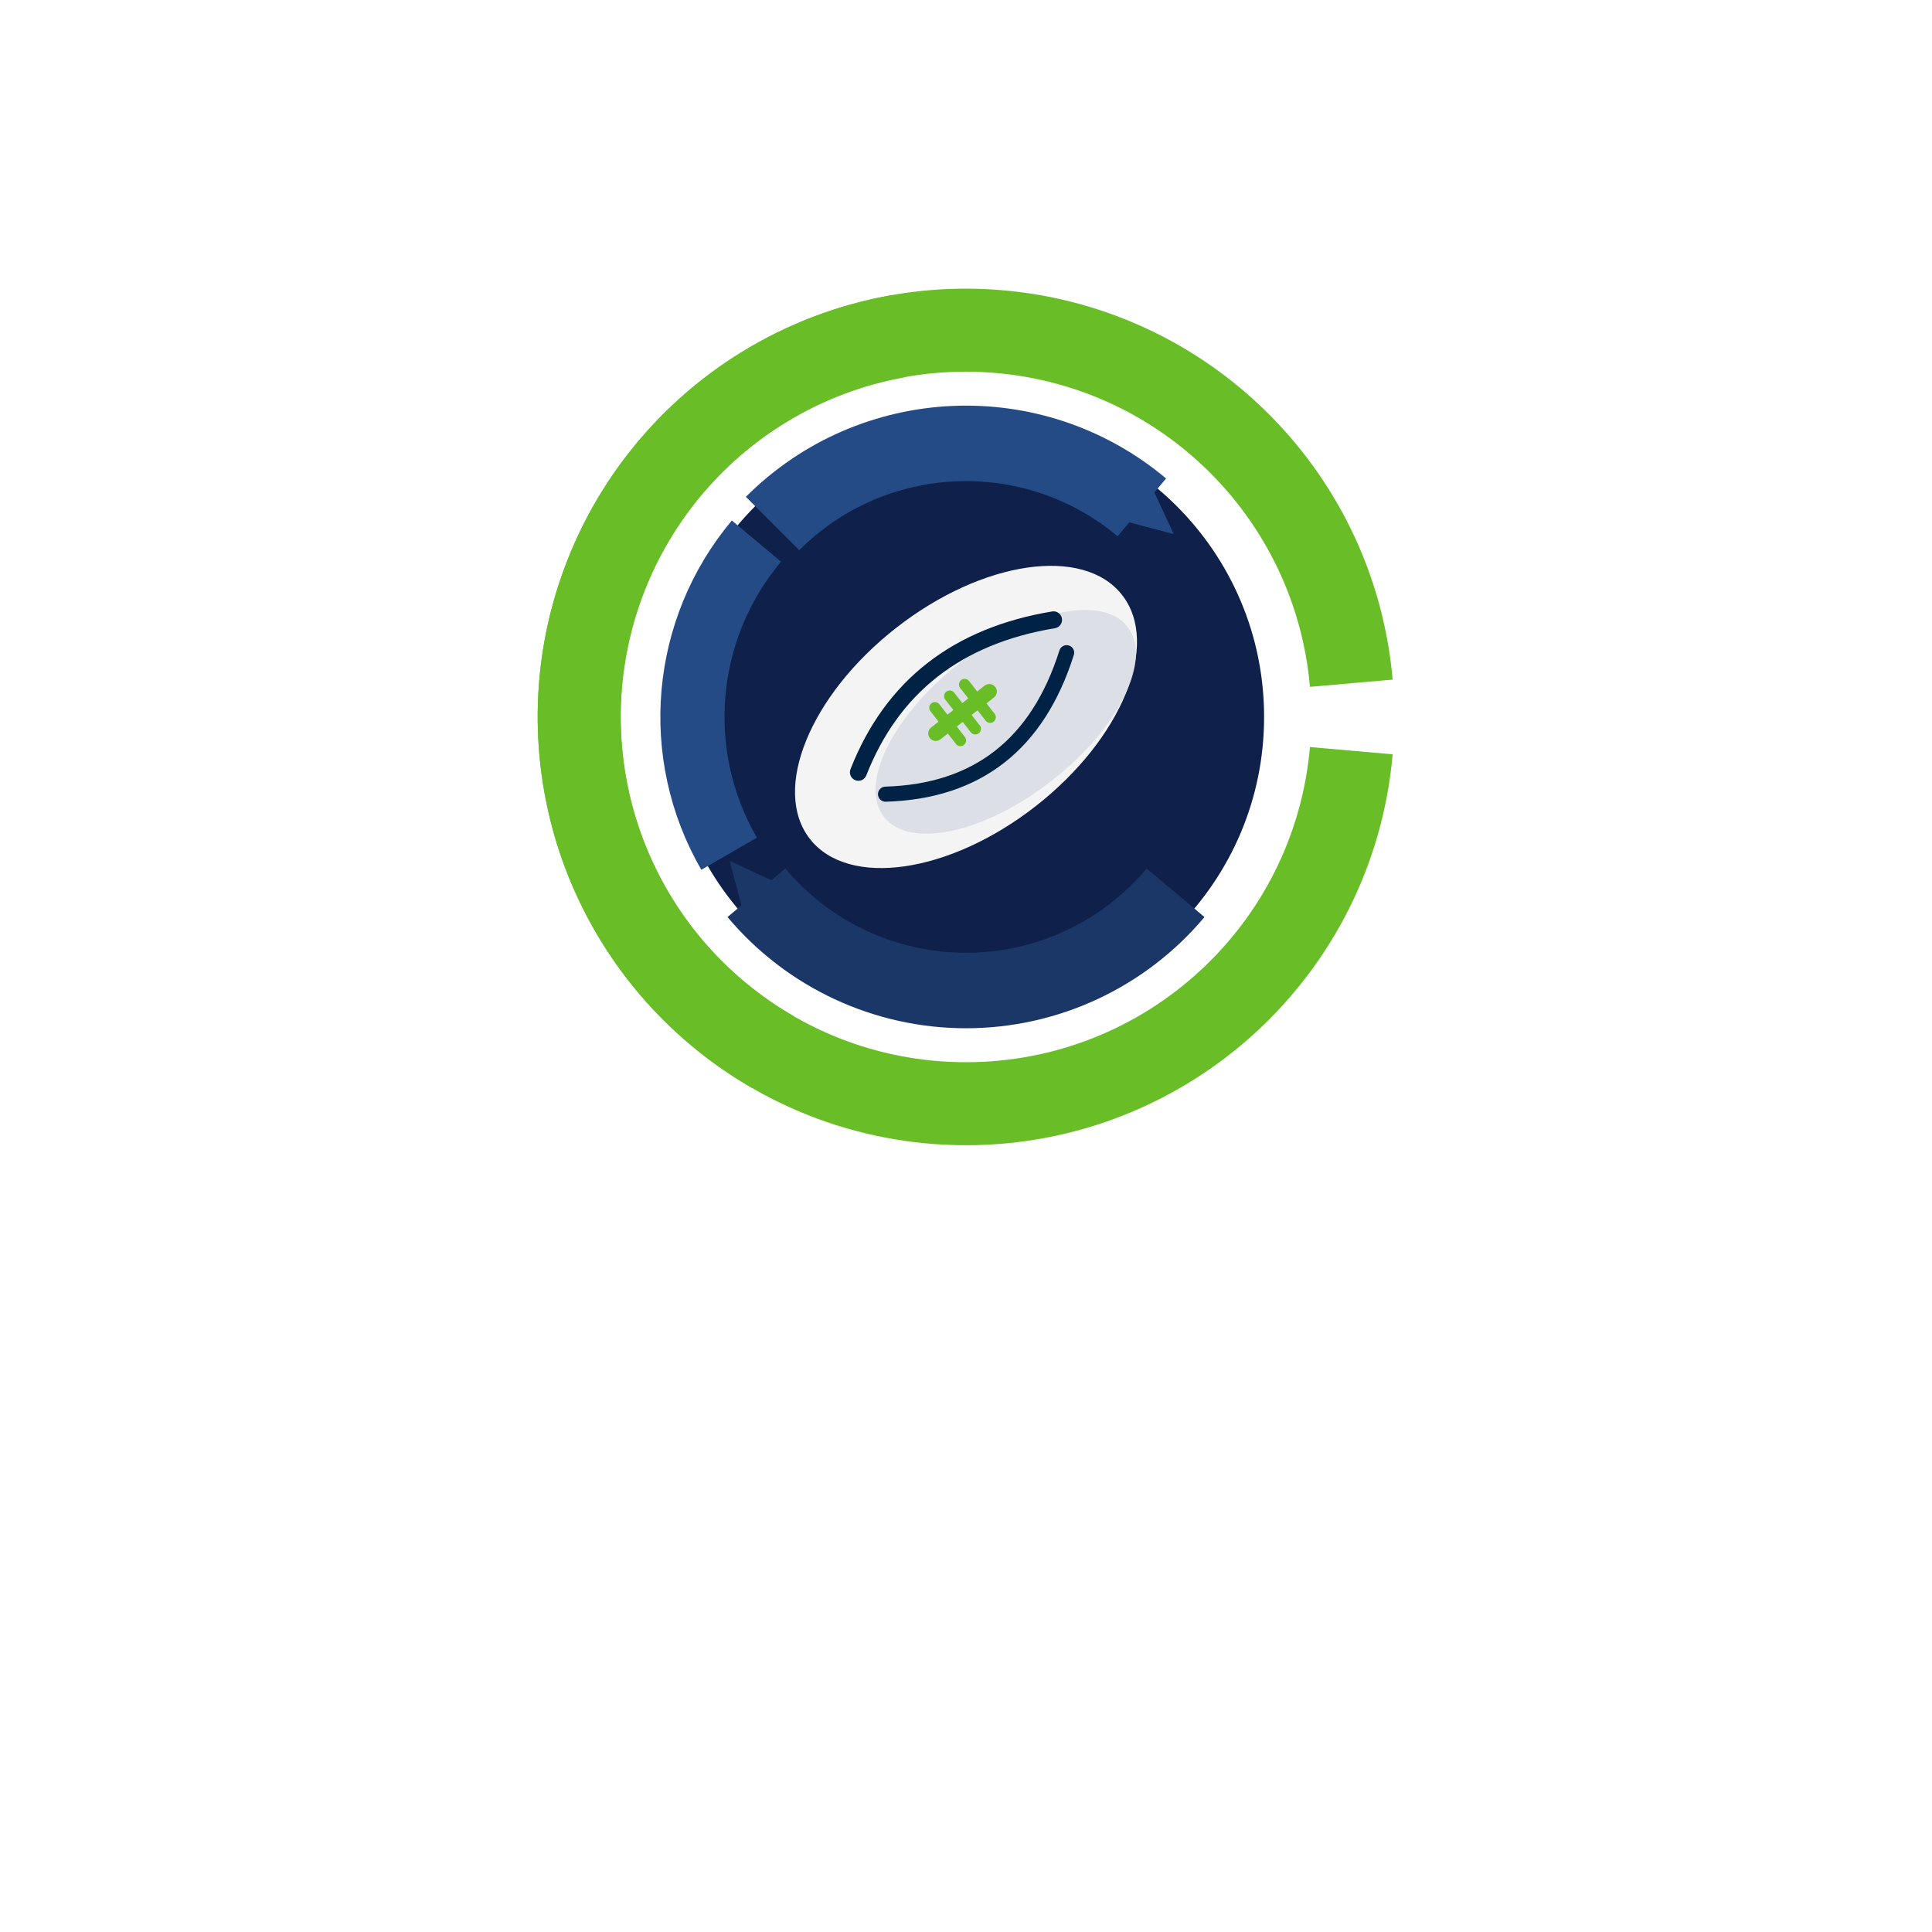
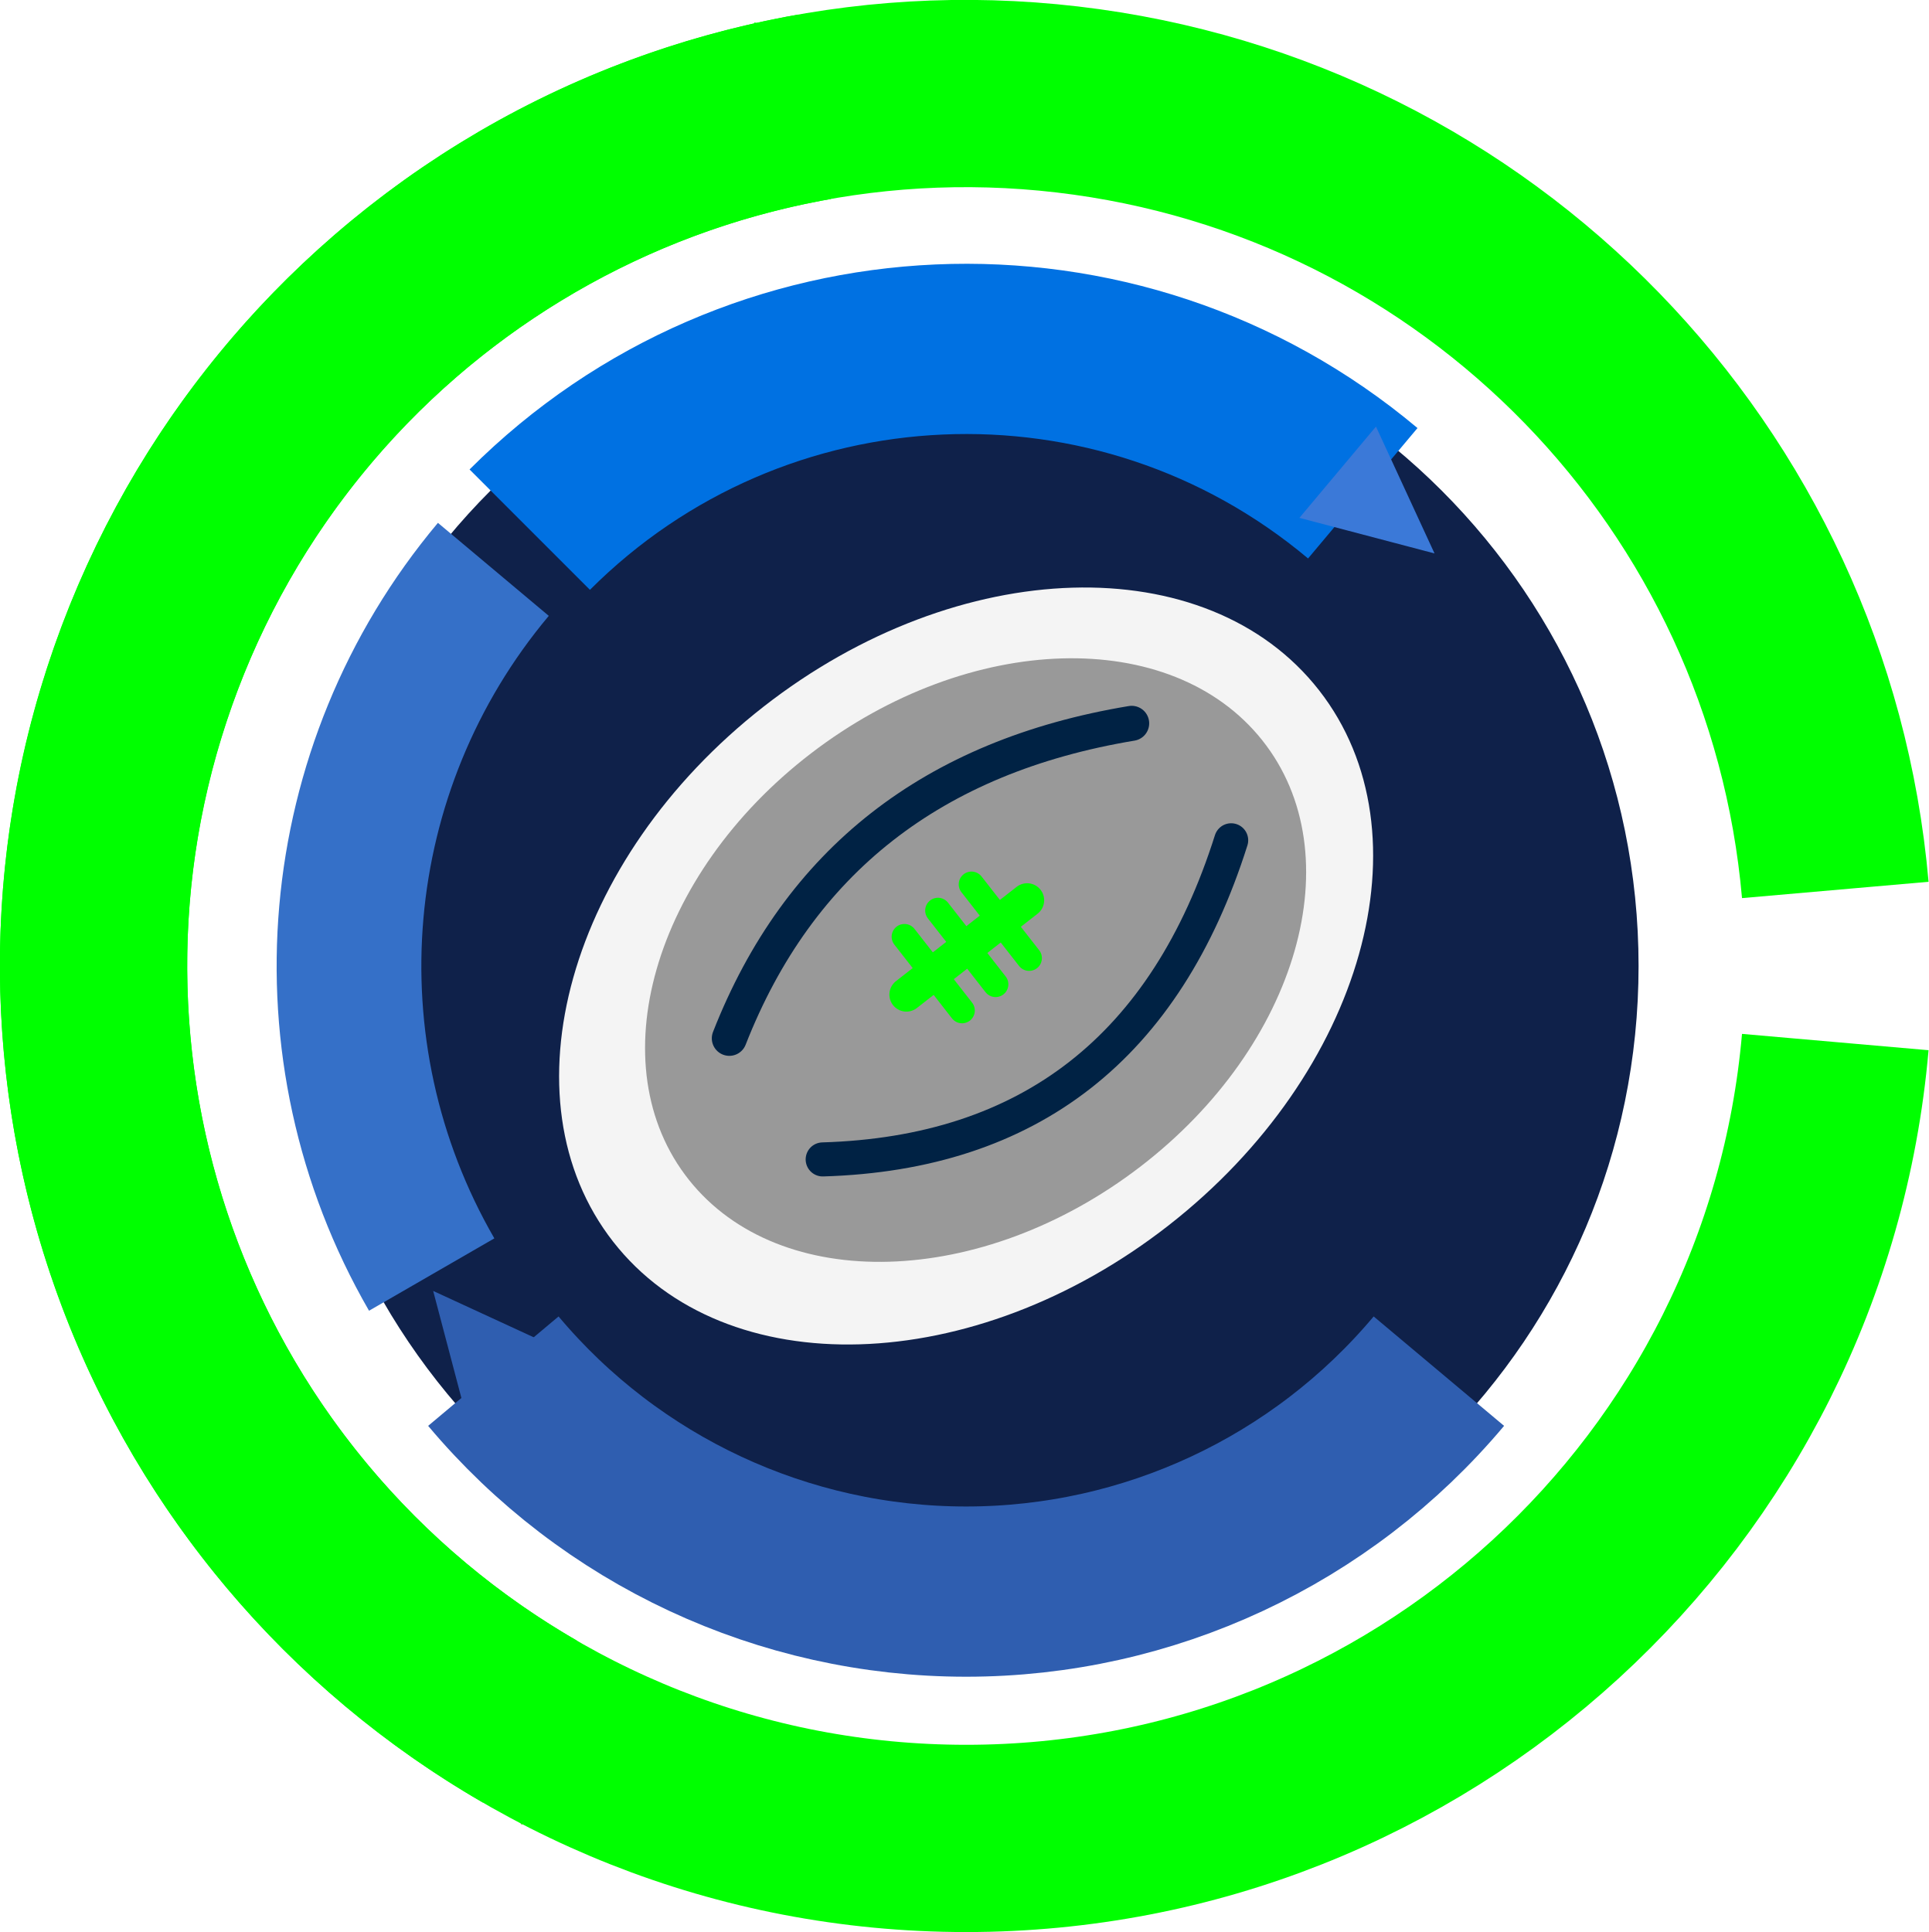
- <svg xmlns="http://www.w3.org/2000/svg" width="1024" height="1024" viewBox="0 0 1024 1024">
-   <g>
-     <path d="M 409.50 557.54 A 205.00 205.00 0 1 1 716.22 362.13" fill="none" stroke="#69BE28" stroke-width="44.0" stroke-linecap="butt" />
-     <polygon points="383.52,542.54 407.59,581.84 429.59,543.73" fill="#69BE28" />
-     <path d="M 716.22 397.87 A 205.00 205.00 0 1 1 476.40 178.11" fill="none" stroke="#69BE28" stroke-width="44.0" stroke-linecap="butt" />
-     <polygon points="505.95,172.90 462.24,158.27 469.88,201.60" fill="#69BE28" />
-     <circle cx="512" cy="380" r="158.0" fill="#0F214A" />
-     <path d="M 409.47 277.47 A 145.00 145.00 0 0 1 605.20 268.92" fill="none" stroke="#244B86" stroke-width="40.0" stroke-linecap="butt" />
-     <polygon points="622.06,283.06 608.30,253.25 590.31,274.70" fill="#244B86" />
-     <path d="M 623.08 473.20 A 145.00 145.00 0 0 1 400.92 473.20" fill="none" stroke="#1B3767" stroke-width="40.0" stroke-linecap="butt" />
-     <polygon points="386.78,456.35 395.15,488.10 416.60,470.10" fill="#1B3767" />
-     <path d="M 386.43 452.50 A 145.00 145.00 0 0 1 400.92 286.80" fill="none" stroke="#244B86" stroke-width="34.0" stroke-linecap="butt" />
-     <g transform="translate(512 380) rotate(-38)">
-       <ellipse cx="0" cy="0" rx="105.0" ry="60.0" fill="#F4F4F4" />
-       <ellipse cx="15" cy="15" rx="81.9" ry="39.6" fill="#D9DDE4" opacity="0.9" />
-       <path d="M -63.00 -12.00 Q 0 -49.20 68.25 -12.00" fill="none" stroke="#002244" stroke-width="9.0" stroke-linecap="round" />
-       <path d="M -58.80 6.00 Q 0 49.20 63.00 6.00" fill="none" stroke="#002244" stroke-width="8.0" stroke-linecap="round" />
-       <line x1="-18" y1="-3" x2="18" y2="-3" stroke="#69BE28" stroke-width="8.0" stroke-linecap="round" />
-       <line x1="-10" y1="-14" x2="-10" y2="8" stroke="#69BE28" stroke-width="6.0" stroke-linecap="round" />
-       <line x1="0" y1="-14" x2="0" y2="8" stroke="#69BE28" stroke-width="6.0" stroke-linecap="round" />
-       <line x1="10" y1="-14" x2="10" y2="8" stroke="#69BE28" stroke-width="6.0" stroke-linecap="round" />
-     </g>
+ <svg xmlns="http://www.w3.org/2000/svg" width="453.135" height="453.965" viewBox="0 0 453.135 453.965" version="1.1" id="svg5263">
+   <defs id="defs5267" />
+   <g id="g6493" transform="translate(-285.0009,-153.0175)">
+     <path d="M 409.5,557.54 A 205,205 0 1 1 716.22,362.13" fill="none" stroke="#69BE28" stroke-width="44" stroke-linecap="butt" id="path221" style="stroke:#00ff00" />
+     <polygon points="383.52,542.54 407.59,581.84 429.59,543.73 " fill="#69be28" id="polygon223" />
+     <path d="M 716.22,397.87 A 205,205 0 1 1 476.4,178.11" fill="none" stroke="#69BE28" stroke-width="44" stroke-linecap="butt" id="path225" style="stroke:#00ff00" />
+     <polygon points="505.95,172.9 462.24,158.27 469.88,201.6 " fill="#69BE28" id="polygon227" style="fill:#00ff00" />
+     <circle cx="512" cy="380" r="158" fill="#0f214a" id="circle229" />
+     <path d="M 409.47,277.47 A 145,145 0 0 1 605.2,268.92" fill="none" stroke="#244B86" stroke-width="40" stroke-linecap="butt" id="path231" style="stroke:#0071e2;stroke-opacity:1" />
+     <polygon points="622.06,283.06 608.3,253.25 590.31,274.7 " fill="#244B86" id="polygon233" style="fill:#3b79d8;fill-opacity:1" />
+     <path d="m 623.08,475.2 a 145,145 0 0 1 -222.16,0" fill="none" stroke="#1b3767" stroke-width="40" stroke-linecap="butt" id="path235" style="fill:none;fill-opacity:1;stroke:#2f5eb0;stroke-opacity:1" />
+     <polygon points="386.78,456.35 395.15,488.1 416.6,470.1 " fill="#1B3767" id="polygon237" style="fill:#2f5eb0;fill-opacity:1" />
+     <path d="M 386.43,452.5 A 145,145 0 0 1 400.92,286.8" fill="none" stroke="#244B86" stroke-width="34" stroke-linecap="butt" id="path239" style="stroke:#3570c8;stroke-opacity:1" />
+     <ellipse fill="#f4f4f4" id="ellipse241" ry="77.318" rx="105.234" cy="614.663" cx="169.51" transform="rotate(-38)" />
+     <ellipse fill="#f4f4f4" id="ellipse4719" ry="62.084" rx="84.875" cy="613.482" cx="166.66" style="fill:#999999;stroke-width:0.805" transform="matrix(0.7934447,-0.6086424,0.6226629,0.7824902,0,0)" />
+     <path d="m 478.299,425.449 q 72.932,-2.159 95.98,-74.988" fill="none" stroke="#002244" stroke-width="8" stroke-linecap="round" id="path247" />
+     <path d="m 456.365,396.993 q 24.442,-62.374 94.532,-74.011" fill="none" stroke="#002244" stroke-width="8.235" stroke-linecap="round" id="path245" />
+     <line x1="497.969" y1="386.718" x2="526.337" y2="364.554" stroke="#69be28" stroke-width="8" stroke-linecap="round" id="line249" style="fill:#00ff00;stroke:#00ff00" />
+     <line x1="497.501" y1="373.124" x2="511.045" y2="390.461" stroke="#69be28" stroke-width="6" stroke-linecap="round" id="line251" style="fill:#00ff00;stroke:#00ff00" />
+     <line x1="505.381" y1="366.968" x2="518.925" y2="384.304" stroke="#69be28" stroke-width="6" stroke-linecap="round" id="line253" style="fill:#00ff00;stroke:#00ff00" />
+     <line x1="513.261" y1="360.811" x2="526.805" y2="378.147" stroke="#69be28" stroke-width="6" stroke-linecap="round" id="line255" style="fill:#00ff00;stroke:#00ff00" />
  </g>
</svg>
